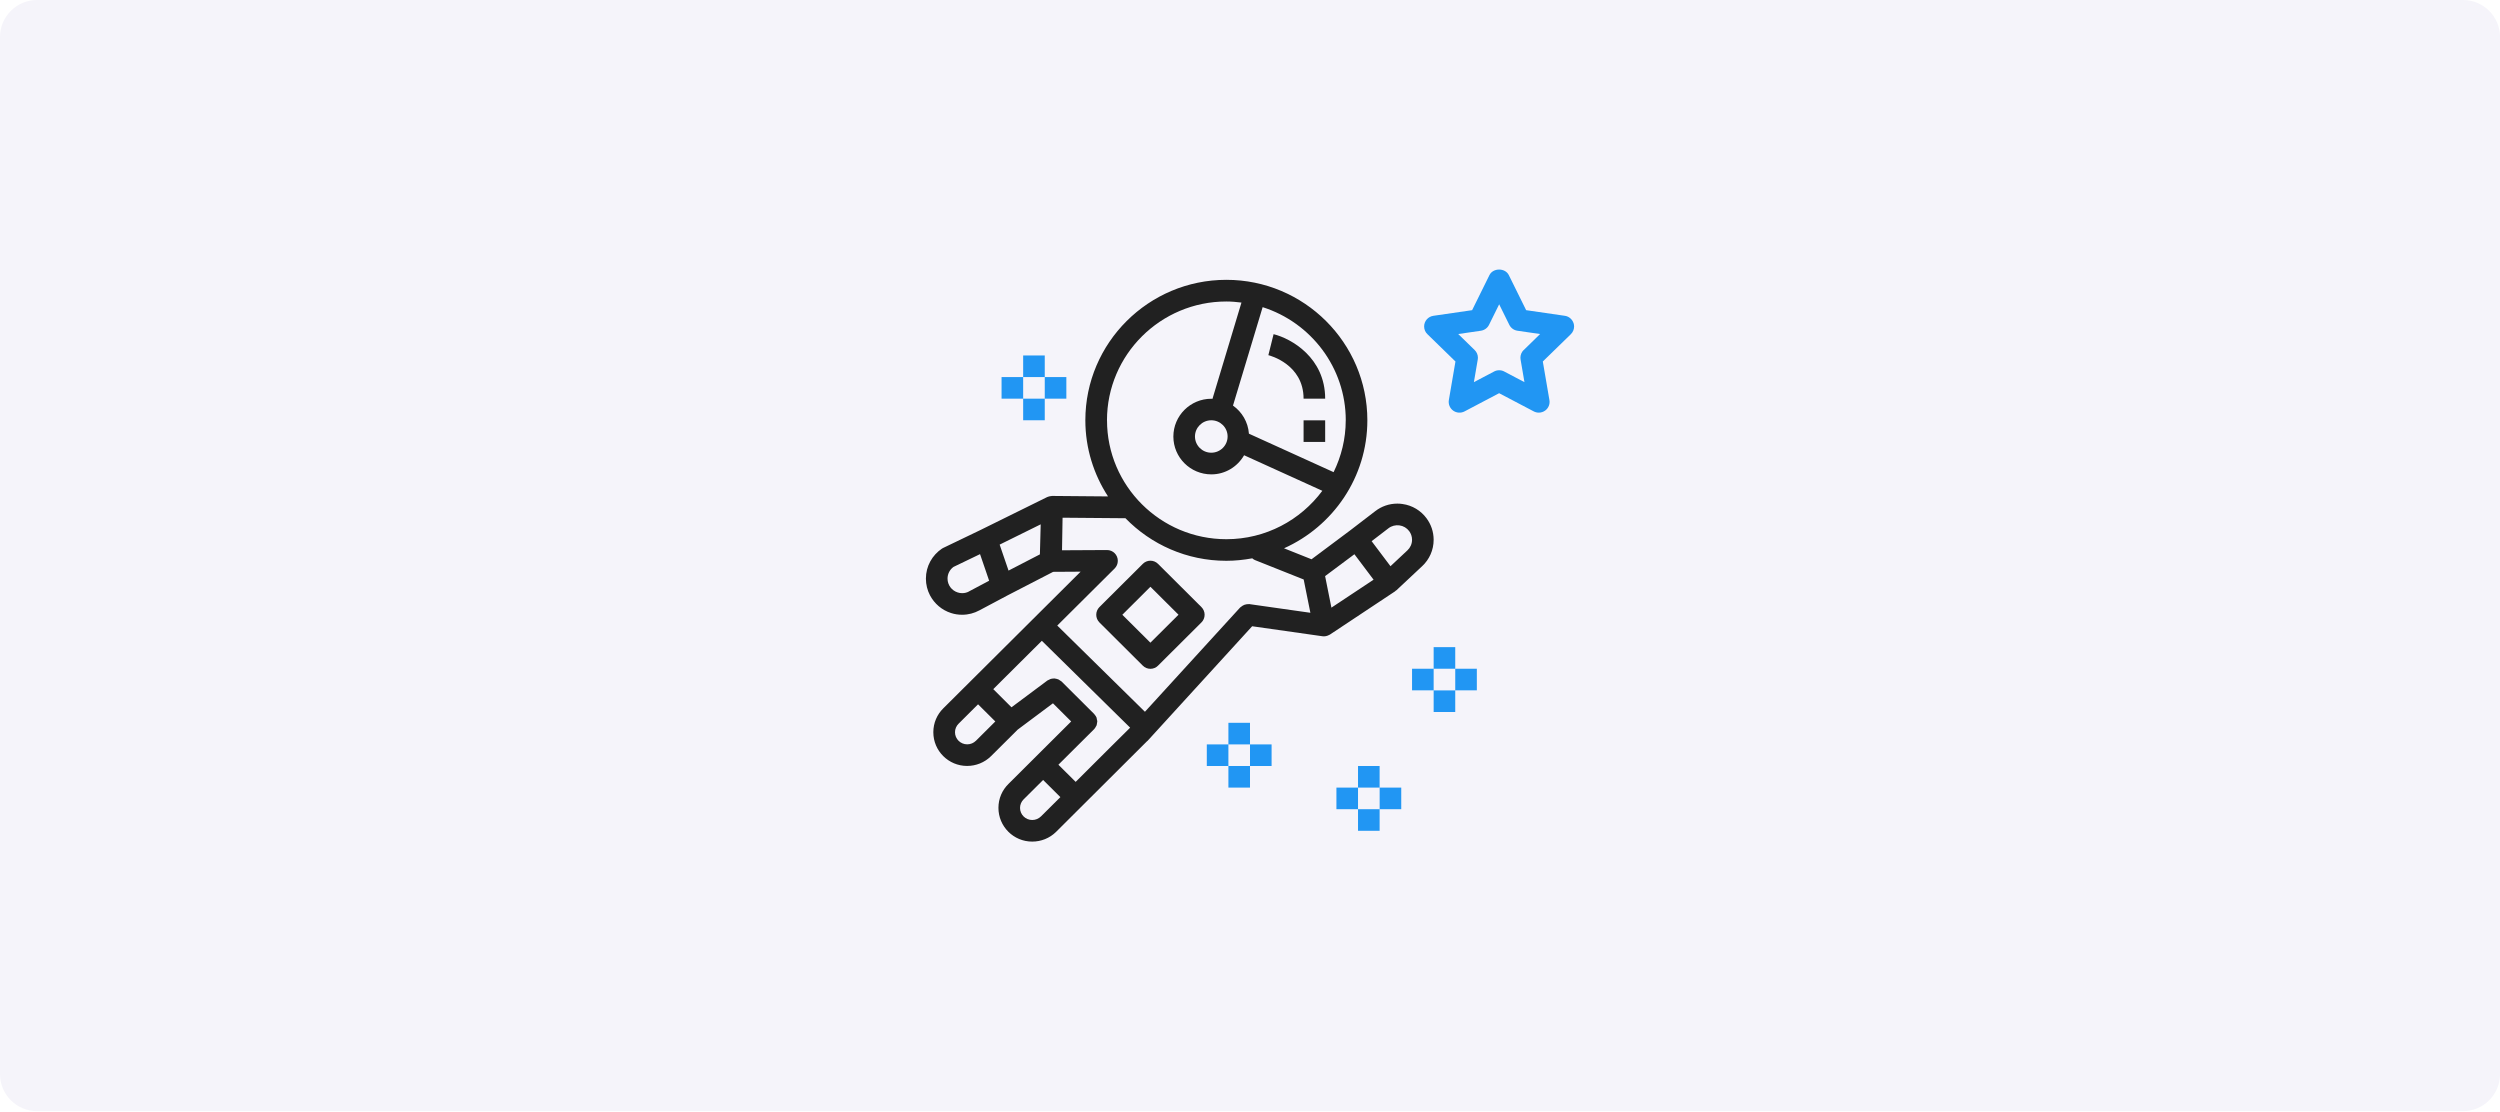
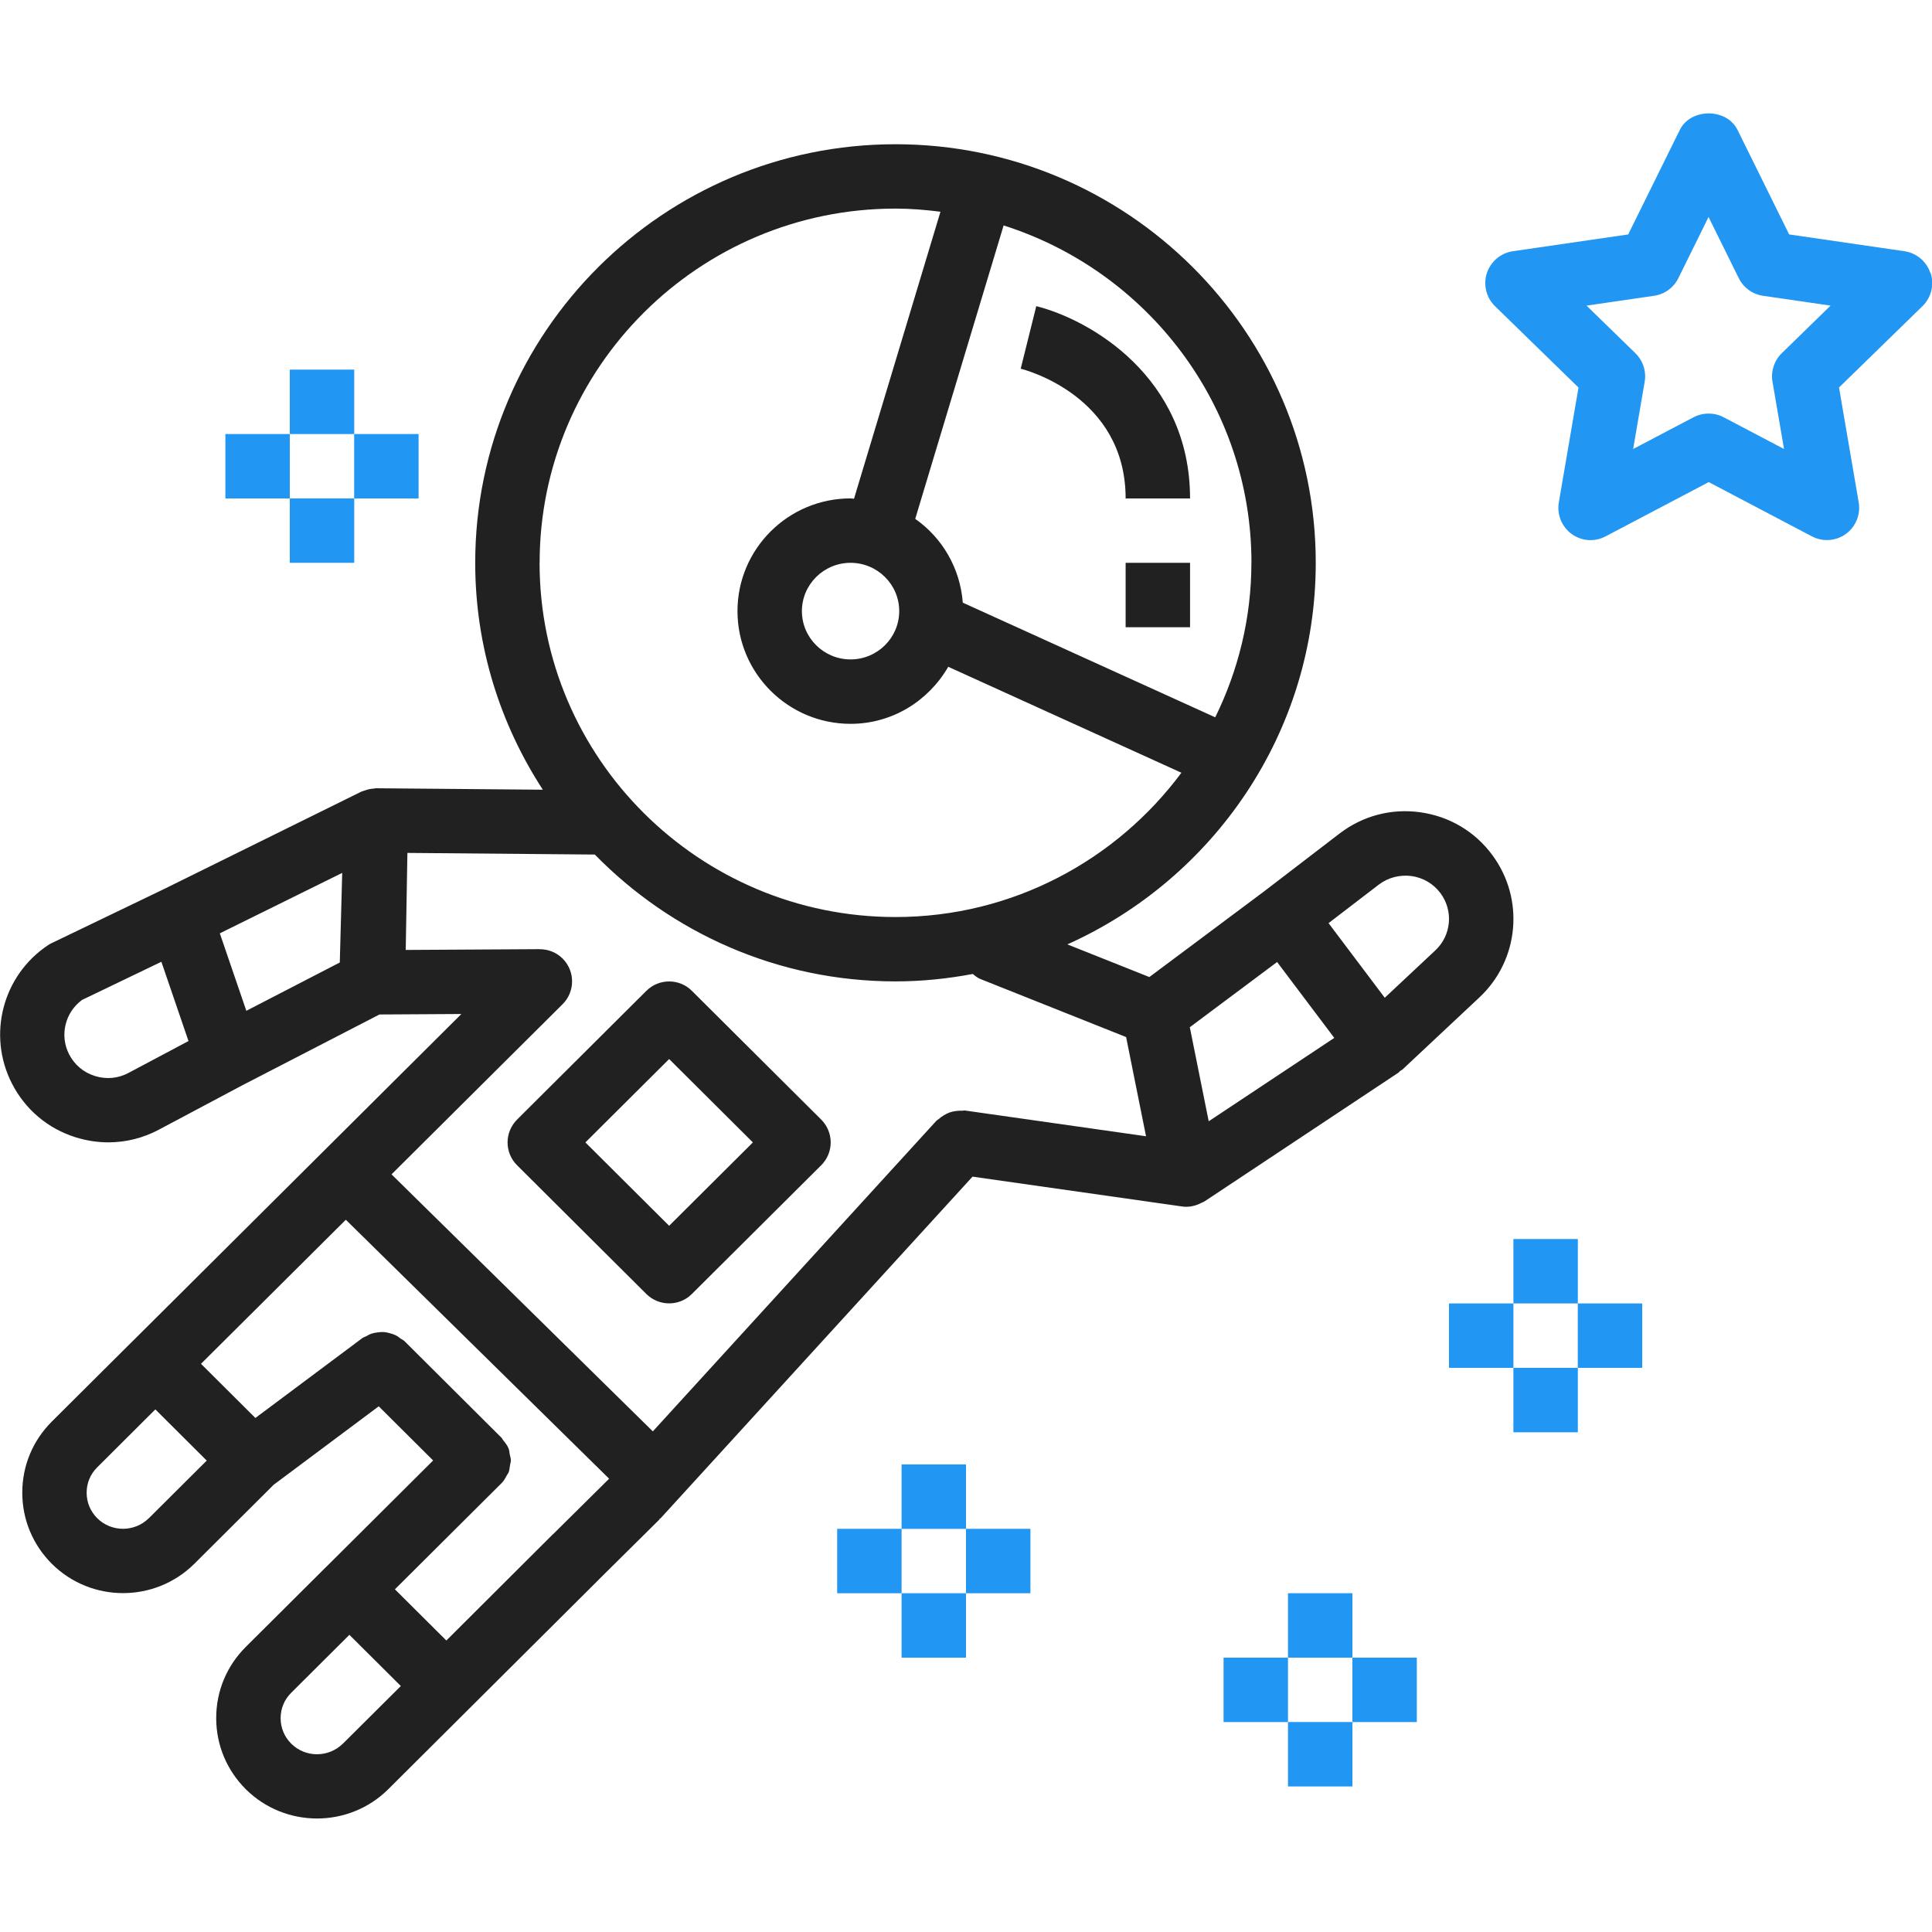
- <svg xmlns="http://www.w3.org/2000/svg" version="1.1" width="72" height="32" viewBox="0 0 72 32">
-   <path fill="#f5f4fa" d="M1.067 0h69.867c0.589 0 1.067 0.478 1.067 1.067v29.867c0 0.589-0.478 1.067-1.067 1.067h-69.867c-0.589 0-1.067-0.478-1.067-1.067v-29.867c0-0.589 0.478-1.067 1.067-1.067z" />
-   <path fill="#2196f3" d="M45.318 9.306c-0.037-0.111-0.133-0.194-0.249-0.211l-0.002-0-1.114-0.162-0.499-1.010c-0.105-0.213-0.453-0.213-0.558 0l-0.499 1.010-1.115 0.162c-0.152 0.022-0.267 0.151-0.267 0.307 0 0.088 0.036 0.167 0.095 0.223l0 0 0.807 0.786-0.19 1.11c-0.020 0.117 0.028 0.235 0.123 0.304 0.097 0.070 0.223 0.079 0.328 0.024l0.997-0.525 0.997 0.524c0.042 0.022 0.092 0.036 0.145 0.036 0.069 0 0.132-0.022 0.184-0.060l-0.001 0.001c0.096-0.069 0.144-0.187 0.123-0.304l-0.19-1.11 0.807-0.786c0.058-0.057 0.094-0.136 0.094-0.223 0-0.034-0.006-0.067-0.016-0.098l0.001 0.002zM43.882 10.080c-0.058 0.056-0.094 0.135-0.094 0.223 0 0.019 0.002 0.037 0.005 0.055l-0-0.002 0.111 0.65-0.583-0.307c-0.042-0.023-0.092-0.036-0.145-0.036s-0.103 0.013-0.147 0.037l0.002-0.001-0.583 0.307 0.111-0.65c0.003-0.016 0.005-0.034 0.005-0.053 0-0.087-0.036-0.166-0.094-0.222l-0-0-0.473-0.461 0.653-0.095c0.101-0.015 0.189-0.078 0.234-0.17l0.292-0.591 0.292 0.591c0.046 0.092 0.133 0.156 0.234 0.17l0.653 0.095-0.472 0.461zM41.911 18.638h-0.622v0.622h0.622v-0.622zM41.911 19.883h-0.622v0.622h0.622v-0.622zM42.533 19.26h-0.622v0.622h0.622v-0.622zM41.289 19.26h-0.622v0.622h0.622v-0.622zM39.733 22.060h-0.622v0.622h0.622v-0.622zM39.733 23.305h-0.622v0.622h0.622v-0.622zM40.356 22.683h-0.622v0.622h0.622v-0.622zM39.111 22.683h-0.622v0.622h0.622v-0.622zM36 20.816h-0.622v0.622h0.622v-0.622zM36 22.060h-0.622v0.622h0.622v-0.622zM36.622 21.438h-0.622v0.622h0.622v-0.622zM35.378 21.438h-0.622v0.622h0.622v-0.622zM30.089 10.238h-0.622v0.622h0.622v-0.622zM30.089 11.482h-0.622v0.622h0.622v-0.622zM30.711 10.86h-0.622v0.622h0.622v-0.622zM29.467 10.86h-0.622v0.622h0.622v-0.622z" />
-   <path fill="#212121" d="M41.084 14.926c-0.163-0.22-0.408-0.371-0.688-0.41l-0.005-0.001c-0.045-0.007-0.096-0.011-0.148-0.011-0.24 0-0.46 0.081-0.636 0.218l0.002-0.002-0.73 0.56-1.107 0.827-0.792-0.316c1.413-0.634 2.4-2.046 2.4-3.687 0-2.23-1.822-4.045-4.061-4.045s-4.061 1.814-4.061 4.045c0 0.808 0.242 1.56 0.653 2.193l-1.615-0.014c-0.005 0-0.009 0.003-0.014 0.003-0.033 0.002-0.064 0.008-0.093 0.019l0.002-0.001c-0.007 0.003-0.015 0.004-0.022 0.008-0.004 0.001-0.007 0.002-0.011 0.004l-1.886 0.931c-0 0-0.001 0-0.001 0.001l-1.104 0.531c-0.014 0.006-0.026 0.013-0.038 0.021l0.001-0.001c-0.281 0.189-0.464 0.505-0.464 0.865 0 0.173 0.042 0.336 0.117 0.48l-0.003-0.006c0.128 0.247 0.346 0.433 0.609 0.517l0.007 0.002c0.094 0.031 0.201 0.048 0.313 0.048 0.18 0 0.349-0.046 0.496-0.126l-0.005 0.003 0.81-0.431 1.321-0.682 0.791-0.005-3.956 3.937c-0.177 0.175-0.286 0.417-0.286 0.685 0 0.001 0 0.002 0 0.002v-0c0 0.001 0 0.001 0 0.002 0 0.268 0.109 0.511 0.286 0.686l0 0c0.176 0.175 0.419 0.283 0.686 0.283 0.001 0 0.001 0 0.002 0h-0c0.25 0 0.498-0.095 0.689-0.283l0.767-0.763 1.015-0.758 0.525 0.523-1.809 1.802c-0.177 0.175-0.286 0.417-0.286 0.685 0 0.001 0 0.002 0 0.002v-0c0 0.259 0.102 0.504 0.286 0.688 0.176 0.175 0.418 0.283 0.686 0.283 0.001 0 0.001 0 0.002 0h-0c0.249 0 0.499-0.094 0.689-0.283l2.618-2.609c0.004-0.004 0.009-0.005 0.013-0.009l3.013-3.301 2.025 0.288c0.015 0.002 0.029 0.003 0.044 0.003 0.038 0 0.074-0.009 0.109-0.022 0.010-0.004 0.019-0.009 0.029-0.014 0.011-0.006 0.023-0.009 0.034-0.016l1.874-1.244c0.007-0.005 0.011-0.012 0.017-0.017 0.007-0.006 0.017-0.008 0.024-0.015l0.742-0.695c0.203-0.19 0.329-0.459 0.329-0.758 0-0.233-0.077-0.449-0.207-0.622l0.002 0.003zM27.909 17.033c-0.057 0.032-0.125 0.050-0.198 0.050-0.046 0-0.090-0.007-0.131-0.021l0.003 0.001c-0.172-0.054-0.294-0.212-0.294-0.399 0-0.137 0.066-0.259 0.169-0.335l0.001-0.001 0.766-0.369 0.185 0.539 0.077 0.227-0.579 0.307zM29.949 15.966l-0.903 0.467-0.149-0.435-0.107-0.313 1.182-0.584-0.023 0.866zM38.757 12.105c0 0.536-0.128 1.041-0.349 1.493l-2.439-1.108c-0.025-0.335-0.2-0.626-0.456-0.807l-0.003-0.002 0.854-2.835c1.387 0.441 2.394 1.735 2.394 3.26zM31.881 12.105c0-1.887 1.542-3.422 3.438-3.422 0.147 0 0.292 0.013 0.435 0.031l-0.835 2.773c-0.011 0-0.022-0.003-0.033-0.003-0.602 0-1.093 0.488-1.093 1.089s0.49 1.089 1.093 1.089c0.405 0 0.755-0.223 0.944-0.551l2.253 1.024c-0.627 0.844-1.63 1.394-2.763 1.394-1.896 0-3.438-1.535-3.438-3.422zM35.355 12.571c0 0.257-0.211 0.467-0.47 0.467-0 0-0.001 0-0.001 0-0.258 0-0.468-0.209-0.469-0.467v-0c0-0.257 0.211-0.467 0.47-0.467s0.47 0.209 0.47 0.467zM28.105 21.335c-0.064 0.063-0.152 0.102-0.249 0.102s-0.185-0.039-0.249-0.102l0 0c-0.064-0.063-0.103-0.15-0.103-0.246s0.039-0.183 0.103-0.246l0-0 0.561-0.559 0.497 0.494-0.559 0.557zM29.979 23.513c-0.064 0.063-0.152 0.103-0.25 0.103s-0.185-0.039-0.249-0.102l0 0c-0.064-0.063-0.103-0.15-0.103-0.246s0.039-0.183 0.103-0.246l0-0 0.562-0.559 0.497 0.494-0.56 0.557zM32.010 21.49l-0.001 0.001-1.030 1.027-0.497-0.494 1.030-1.025c0.023-0.023 0.038-0.051 0.052-0.079 0.004-0.008 0.012-0.015 0.015-0.023 0.010-0.024 0.011-0.050 0.015-0.075 0.002-0.014 0.008-0.028 0.008-0.043 0-0.021-0.007-0.041-0.012-0.061-0.004-0.019-0.004-0.038-0.011-0.056-0.014-0.031-0.032-0.057-0.053-0.080l0 0c-0.006-0.007-0.008-0.016-0.015-0.022h-0.001l-0.001-0.001-0.937-0.933c-0.010-0.010-0.023-0.014-0.034-0.022-0.015-0.012-0.031-0.024-0.049-0.033l-0.002-0.001c-0.015-0.007-0.034-0.014-0.053-0.018l-0.002-0c-0.017-0.006-0.038-0.010-0.059-0.012l-0.001-0c-0.004-0-0.009-0-0.013-0-0.015 0-0.029 0.001-0.044 0.003l0.002-0c-0.021 0.003-0.041 0.005-0.061 0.012s-0.037 0.016-0.055 0.026c-0.012 0.006-0.025 0.009-0.035 0.017l-1.035 0.772-0.525-0.523 1.399-1.392 2.543 2.502-0.541 0.536zM35.988 17.397c-0.009-0.001-0.017 0.002-0.026 0.002-0.005-0-0.010-0-0.015-0-0.018 0-0.036 0.002-0.054 0.005l0.002-0c-0.040 0.006-0.077 0.020-0.109 0.041l0.001-0.001c-0.018 0.011-0.033 0.022-0.049 0.036-0.007 0.006-0.017 0.010-0.023 0.017l-2.741 3.002-2.525-2.483 1.653-1.644c0.056-0.056 0.091-0.134 0.091-0.22 0-0.172-0.139-0.311-0.311-0.311-0.001 0-0.001 0-0.002 0h0l-1.294 0.007 0.016-0.938 1.811 0.015c0.737 0.756 1.766 1.226 2.904 1.226 0.001 0 0.001 0 0.002 0h-0c0.255 0 0.504-0.027 0.746-0.071 0.023 0.019 0.046 0.037 0.075 0.049l1.406 0.56 0.089 0.443 0.104 0.516-1.752-0.249zM38.345 17.501l-0.182-0.909 0.844-0.63 0.552 0.733-1.214 0.805zM40.535 15.849l-0.489 0.458-0.543-0.721 0.485-0.372c0.091-0.070 0.205-0.098 0.317-0.083 0.113 0.016 0.212 0.075 0.28 0.166 0.051 0.068 0.082 0.155 0.082 0.248 0 0.12-0.051 0.228-0.132 0.304l-0 0z" />
-   <path fill="#212121" d="M34.601 17.484l-1.25-1.245c-0.056-0.056-0.134-0.091-0.219-0.091s-0.163 0.035-0.219 0.091v0l-1.25 1.245c-0.058 0.059-0.091 0.138-0.091 0.221s0.033 0.162 0.091 0.221l1.25 1.245c0.056 0.056 0.134 0.091 0.219 0.091s0.163-0.035 0.219-0.091v0l1.25-1.245c0.057-0.056 0.092-0.134 0.092-0.221s-0.035-0.164-0.092-0.221v0zM33.132 18.51l-0.809-0.805 0.809-0.806 0.809 0.805-0.809 0.805zM36.679 9.625l-0.15 0.604c0.041 0.010 1.014 0.263 1.014 1.253h0.622c0-1.177-0.972-1.73-1.486-1.858zM38.165 12.105h-0.622v0.622h0.622v-0.622z" />
+ <svg xmlns="http://www.w3.org/2000/svg" version="1.1" width="32" height="32" viewBox="0 0 32 32">
+   <path fill="#2196f3" d="M31.974 4.524c-0.063-0.193-0.229-0.333-0.43-0.363l-1.91-0.278-0.855-1.731c-0.179-0.365-0.777-0.365-0.956 0l-0.855 1.731-1.91 0.278c-0.201 0.029-0.367 0.17-0.431 0.363-0.062 0.193-0.011 0.405 0.135 0.547l1.383 1.348-0.326 1.903c-0.034 0.2 0.048 0.402 0.212 0.522 0.166 0.121 0.382 0.135 0.562 0.040l1.709-0.899 1.709 0.899c0.078 0.041 0.164 0.061 0.249 0.061 0.11 0 0.221-0.034 0.314-0.102 0.164-0.119 0.246-0.322 0.212-0.522l-0.326-1.903 1.383-1.348c0.145-0.142 0.197-0.354 0.135-0.547zM29.511 5.851c-0.125 0.122-0.183 0.299-0.153 0.472l0.191 1.114-1-0.526c-0.078-0.041-0.163-0.061-0.249-0.061s-0.17 0.020-0.249 0.061l-1.001 0.526 0.191-1.114c0.030-0.173-0.028-0.349-0.153-0.472l-0.81-0.789 1.119-0.163c0.174-0.025 0.324-0.134 0.402-0.292l0.5-1.013 0.5 1.013c0.078 0.157 0.228 0.267 0.402 0.292l1.119 0.163-0.809 0.789z" />
+   <path fill="#2196f3" d="M26.134 20.522h-1.067v1.067h1.067v-1.067z" />
+   <path fill="#2196f3" d="M26.134 22.656h-1.067v1.067h1.067v-1.067z" />
+   <path fill="#2196f3" d="M27.2 21.589h-1.067v1.067h1.067v-1.067z" />
+   <path fill="#2196f3" d="M25.067 21.589h-1.067v1.067h1.067v-1.067z" />
+   <path fill="#2196f3" d="M22.4 26.389h-1.067v1.067h1.067v-1.067z" />
+   <path fill="#2196f3" d="M22.4 28.522h-1.067v1.067h1.067v-1.067z" />
+   <path fill="#2196f3" d="M23.467 27.456h-1.067v1.067h1.067v-1.067z" />
+   <path fill="#2196f3" d="M21.333 27.456h-1.067v1.067h1.067v-1.067z" />
+   <path fill="#2196f3" d="M16 24.256h-1.067v1.067h1.067v-1.067z" />
+   <path fill="#2196f3" d="M16 26.389h-1.067v1.067h1.067v-1.067z" />
+   <path fill="#2196f3" d="M17.067 25.322h-1.067v1.067h1.067v-1.067z" />
+   <path fill="#2196f3" d="M14.933 25.322h-1.067v1.067h1.067v-1.067z" />
+   <path fill="#2196f3" d="M5.867 6.122h-1.067v1.067h1.067v-1.067z" />
+   <path fill="#2196f3" d="M5.867 8.255h-1.067v1.067h1.067v-1.067z" />
+   <path fill="#2196f3" d="M6.933 7.189h-1.067v1.067h1.067v-1.067z" />
+   <path fill="#2196f3" d="M4.8 7.189h-1.067v1.067h1.067v-1.067z" />
+   <path fill="#212121" d="M24.715 14.159c-0.287-0.388-0.709-0.637-1.188-0.705-0.481-0.068-0.956 0.058-1.34 0.352l-1.252 0.96-1.898 1.417-1.358-0.541c2.421-1.086 4.114-3.508 4.114-6.32 0-3.823-3.123-6.933-6.961-6.933s-6.961 3.11-6.961 6.933c0 1.386 0.414 2.674 1.12 3.758l-2.764-0.024c-0.002 0-0.003 0-0.005 0-0.009 0-0.015 0.004-0.023 0.005-0.053 0.002-0.105 0.013-0.155 0.031-0.013 0.005-0.026 0.008-0.038 0.013-0.006 0.003-0.013 0.003-0.019 0.006l-3.233 1.596c-0.001 0-0.001 0-0.001 0.001l-1.893 0.911c-0.021 0.009-0.042 0.021-0.063 0.035-0.755 0.502-1.012 1.489-0.598 2.295 0.22 0.429 0.595 0.745 1.056 0.889 0.178 0.055 0.359 0.083 0.539 0.083 0.29 0 0.577-0.071 0.839-0.211l1.388-0.738 2.264-1.169 1.357-0.008-5.442 5.416c-0.001 0.001-0.001 0.001-0.002 0.001l-1.339 1.333c-0.316 0.315-0.49 0.732-0.49 1.178s0.174 0.863 0.49 1.179c0.325 0.323 0.752 0.485 1.179 0.485s0.854-0.162 1.18-0.485l1.314-1.309 1.741-1.3 0.901 0.897-1.762 1.754c-0 0.001-0.001 0.001-0.002 0.001l-1.339 1.333c-0.316 0.315-0.49 0.732-0.49 1.178s0.174 0.863 0.49 1.179c0.325 0.323 0.753 0.485 1.18 0.485s0.855-0.162 1.18-0.485l3.482-3.467c0.001-0.001 0.001-0.001 0.001-0.002l1.010-1-0.004-0.004c0.006-0.006 0.015-0.009 0.022-0.015l5.166-5.658 3.471 0.494c0.025 0.004 0.050 0.005 0.075 0.005 0.065 0 0.127-0.015 0.187-0.038 0.018-0.006 0.033-0.015 0.050-0.023 0.019-0.010 0.039-0.015 0.058-0.027l3.213-2.133c0.012-0.008 0.018-0.021 0.029-0.029 0.013-0.010 0.029-0.014 0.041-0.026l1.271-1.191c0.662-0.62 0.753-1.635 0.212-2.362zM2.13 17.77c-0.173 0.093-0.37 0.111-0.558 0.052-0.187-0.058-0.338-0.186-0.427-0.358-0.161-0.314-0.068-0.695 0.214-0.902l1.314-0.632 0.449 1.313-0.992 0.527zM5.628 15.942l-1.548 0.8-0.439-1.283 2.027-1.001-0.040 1.484zM20.727 9.322c0 0.918-0.219 1.785-0.599 2.559l-4.181-1.899c-0.044-0.573-0.341-1.075-0.788-1.388l1.464-4.86c2.378 0.756 4.105 2.974 4.105 5.588zM8.938 9.322c0-3.235 2.644-5.867 5.894-5.867 0.253 0 0.5 0.021 0.745 0.052l-1.432 4.754c-0.019-0.001-0.037-0.006-0.057-0.006-1.033 0-1.873 0.837-1.873 1.867s0.84 1.867 1.873 1.867c0.694 0 1.294-0.383 1.618-0.945l3.862 1.755c-1.075 1.446-2.795 2.39-4.737 2.39-3.25 0-5.894-2.632-5.894-5.867zM14.894 10.122c0 0.441-0.362 0.8-0.806 0.8s-0.806-0.359-0.806-0.8c0-0.441 0.362-0.8 0.806-0.8s0.806 0.359 0.806 0.8zM2.465 25.146c-0.236 0.234-0.619 0.234-0.854 0.001-0.114-0.114-0.176-0.263-0.176-0.423s0.062-0.309 0.176-0.421l0.962-0.959 0.851 0.848-0.959 0.955zM5.679 28.88c-0.236 0.234-0.619 0.235-0.855 0.001-0.114-0.114-0.176-0.263-0.176-0.423s0.062-0.309 0.176-0.421l0.963-0.959 0.852 0.848-0.96 0.955zM9.16 25.411c-0.001 0-0.001 0-0.002 0.001l-1.765 1.76-0.852-0.848 1.763-1.755c0 0 0 0 0-0s0.001-0.001 0.002-0.001c0.040-0.040 0.065-0.088 0.090-0.135 0.007-0.014 0.020-0.026 0.026-0.040 0.017-0.041 0.019-0.085 0.026-0.129 0.003-0.025 0.014-0.047 0.014-0.073 0-0.036-0.013-0.070-0.020-0.106-0.006-0.032-0.006-0.065-0.019-0.095-0.020-0.050-0.055-0.094-0.091-0.138-0.010-0.012-0.014-0.027-0.025-0.038 0 0 0 0-0.001 0s-0.001-0.002-0.001-0.002l-1.607-1.6c-0.017-0.017-0.039-0.024-0.058-0.038-0.028-0.022-0.055-0.042-0.087-0.058-0.030-0.015-0.061-0.024-0.093-0.033-0.034-0.010-0.067-0.017-0.103-0.020-0.033-0.002-0.063 0.001-0.095 0.005-0.036 0.004-0.069 0.009-0.104 0.020-0.034 0.011-0.063 0.027-0.094 0.045-0.020 0.011-0.042 0.015-0.061 0.029l-1.773 1.324-0.901-0.897 2.399-2.386 4.361 4.289-0.928 0.919zM15.979 18.394c-0.015-0.002-0.030 0.004-0.045 0.003-0.039-0.002-0.076 0.001-0.115 0.007-0.030 0.005-0.059 0.011-0.088 0.021-0.034 0.012-0.065 0.028-0.097 0.047-0.030 0.018-0.057 0.037-0.083 0.061-0.013 0.011-0.028 0.017-0.040 0.029l-4.698 5.146-4.328-4.257 2.833-2.818c0.209-0.208 0.21-0.546 0.002-0.755-0.105-0.105-0.243-0.157-0.381-0.156v-0.001l-2.219 0.013 0.028-1.607 3.104 0.027c1.265 1.294 3.029 2.101 4.981 2.101 0.437 0 0.864-0.045 1.279-0.123 0.040 0.032 0.079 0.065 0.13 0.085l2.41 0.96 0.152 0.758 0.178 0.885-3.003-0.427zM20.020 18.572l-0.313-1.558 1.446-1.080 0.947 1.257-2.080 1.381zM23.774 15.741l-0.838 0.785-0.931-1.236 0.831-0.637c0.155-0.119 0.351-0.168 0.543-0.143 0.193 0.027 0.364 0.128 0.48 0.284 0.217 0.292 0.18 0.699-0.085 0.947z" />
+   <path fill="#212121" d="M13.602 18.544l-2.143-2.133c-0.207-0.207-0.545-0.207-0.753 0l-2.142 2.133c-0.1 0.101-0.157 0.236-0.157 0.378s0.056 0.278 0.157 0.378l2.142 2.133c0.104 0.103 0.241 0.155 0.377 0.155s0.273-0.052 0.376-0.155l2.143-2.133c0.1-0.1 0.157-0.236 0.157-0.378s-0.057-0.278-0.157-0.378zM11.083 20.303l-1.387-1.381 1.387-1.381 1.387 1.381-1.387 1.381z" />
+   <path fill="#212121" d="M17.164 5.071l-0.258 1.036c0.071 0.018 1.738 0.452 1.738 2.149h1.067c-0-2.017-1.666-2.965-2.547-3.185z" />
+   <path fill="#212121" d="M19.711 9.322h-1.067v1.067h1.067v-1.067z" />
</svg>
